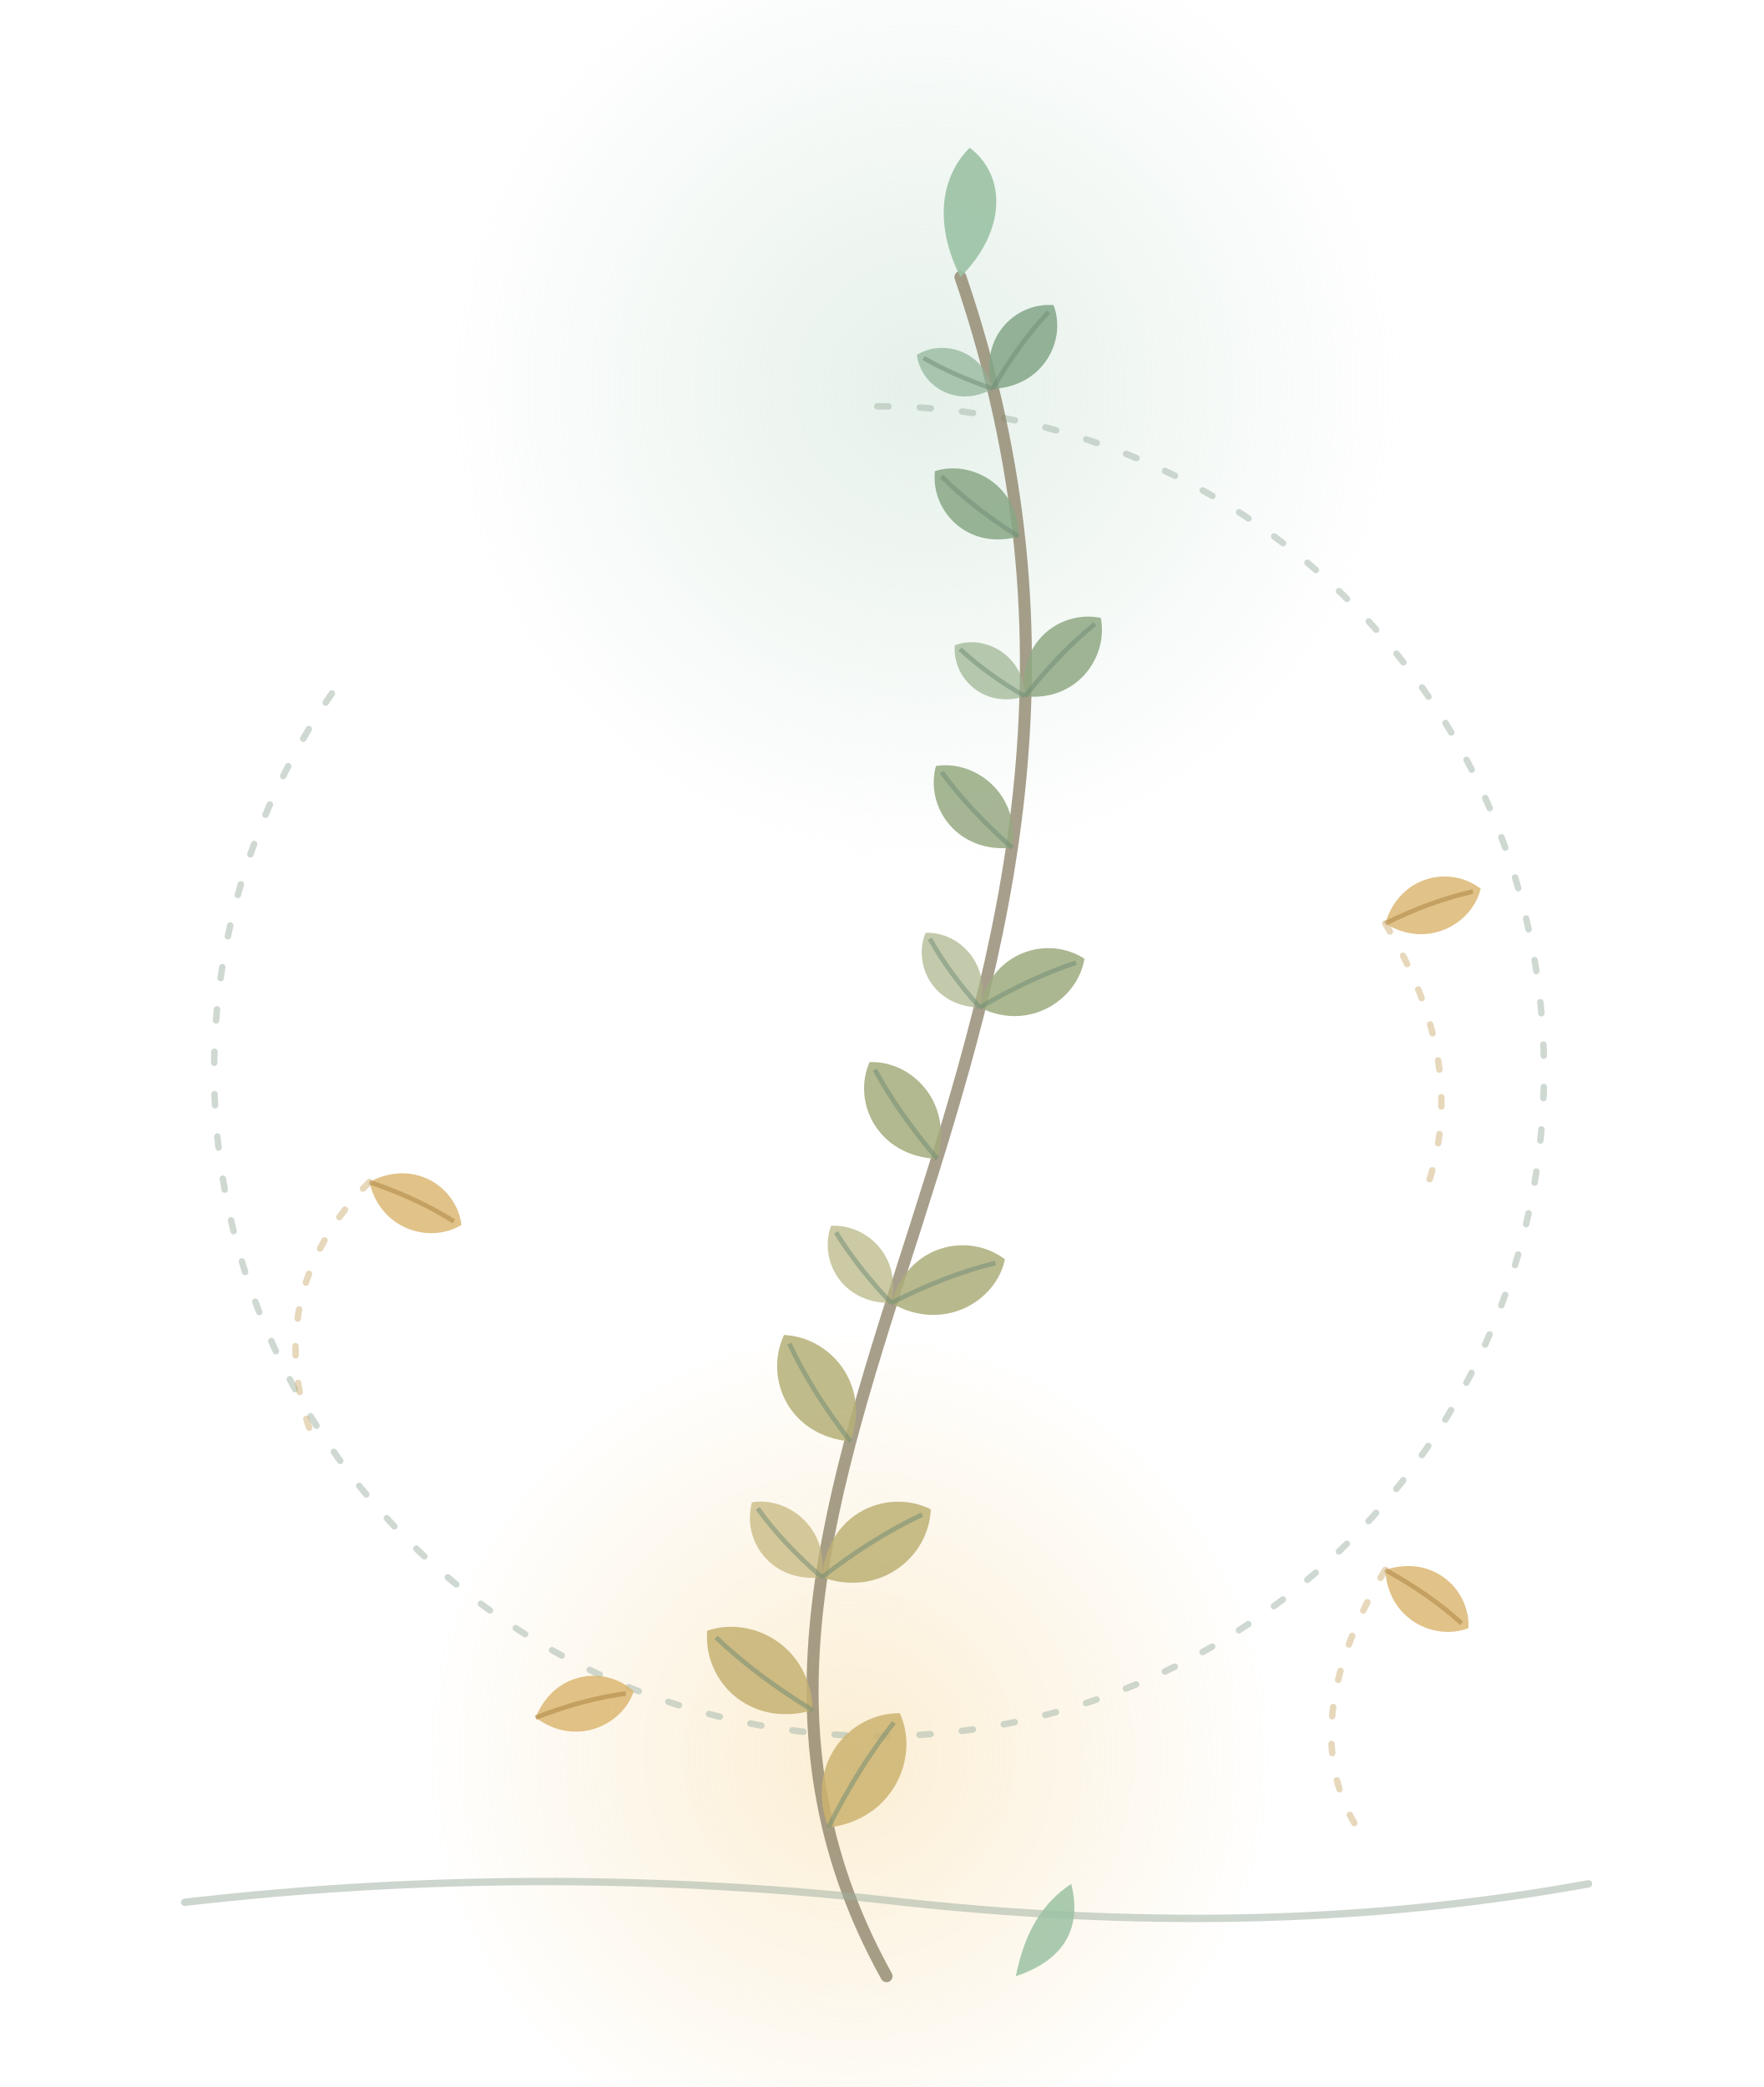
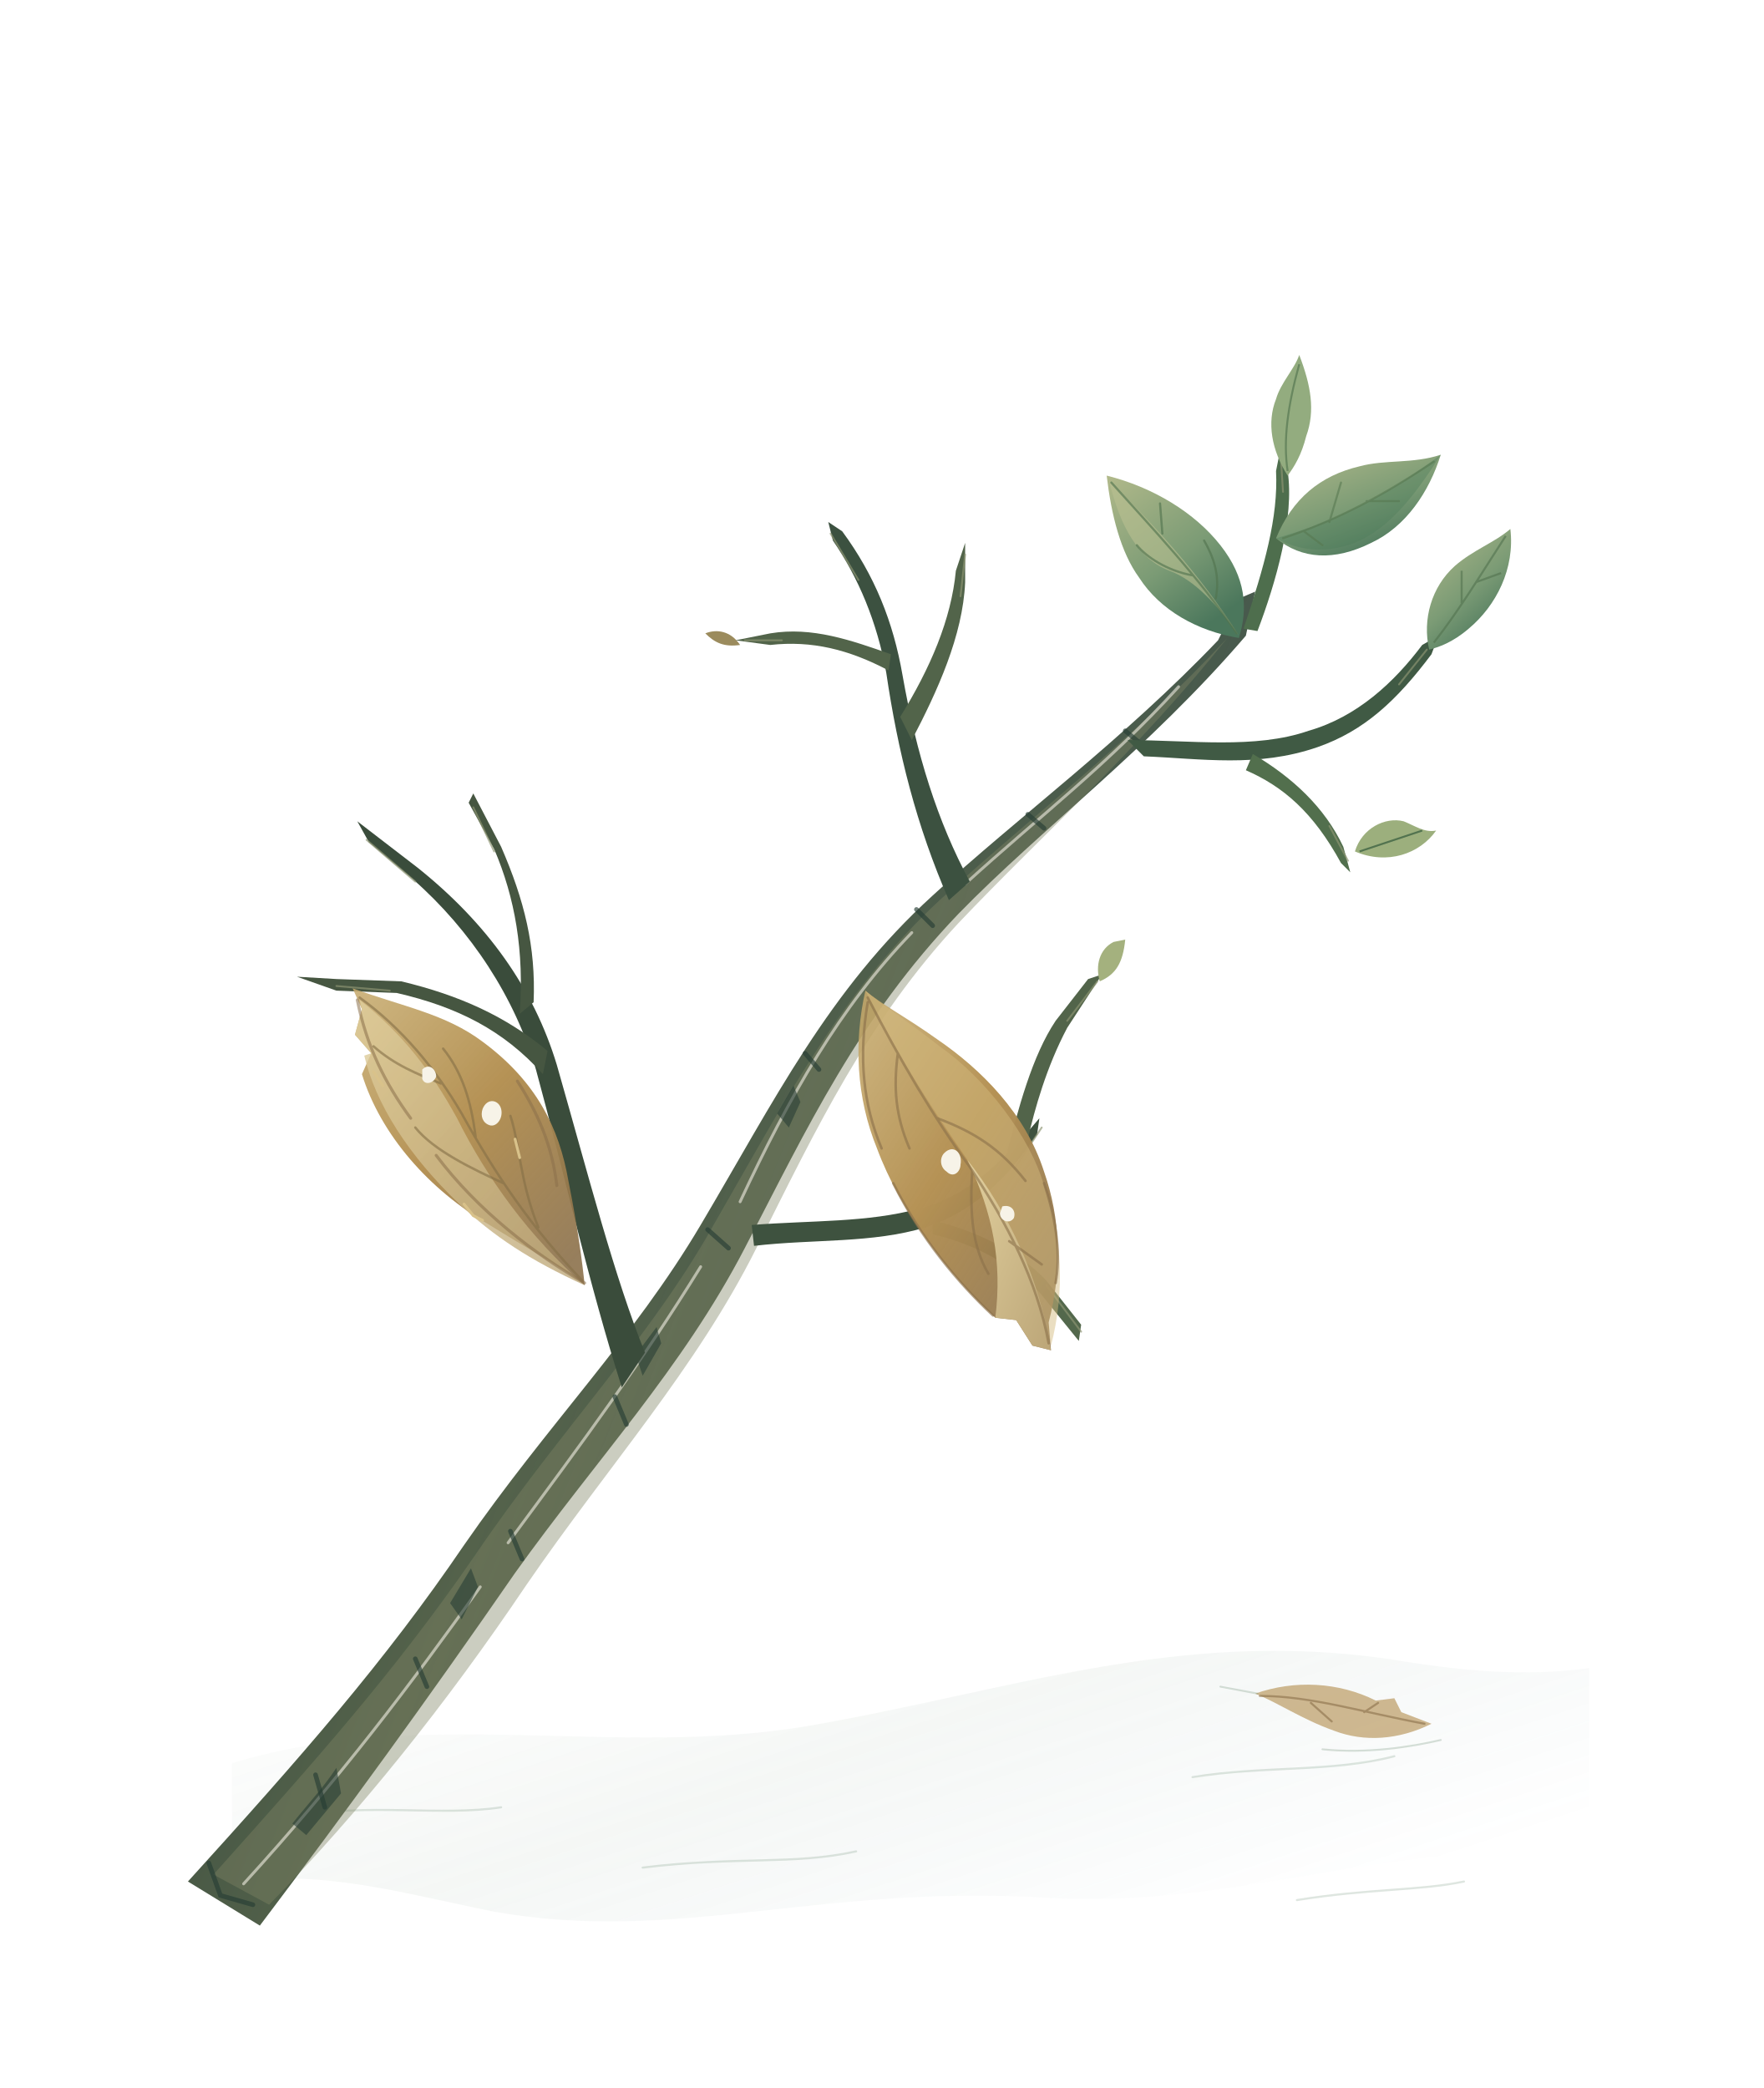
- <svg xmlns="http://www.w3.org/2000/svg" viewBox="0 0 191 226" role="img" aria-labelledby="title desc">
+ <svg xmlns="http://www.w3.org/2000/svg" viewBox="0 0 760 900" role="img" aria-labelledby="fg-title fg-desc">
  <defs>
-     <radialGradient id="fg-halo">
-       <stop stop-color="#b7d6c3" stop-opacity="0.35" />
-       <stop offset="1" stop-color="#b7d6c3" stop-opacity="0" />
-     </radialGradient>
-     <radialGradient id="fg-gold">
-       <stop stop-color="#f2c66d" stop-opacity="0.3" />
-       <stop offset="1" stop-color="#f2c66d" stop-opacity="0" />
-     </radialGradient>
+     <linearGradient id="fg-bark" x1="0" y1="0" x2="1" y2=".5">
+       <stop stop-color="#263D34" />
+       <stop offset=".5" stop-color="#54624B" />
+       <stop offset="1" stop-color="#263D34" stop-opacity=".87" />
+     </linearGradient>
+     <linearGradient id="fg-old" x1="0" y1="0" x2=".85" y2="1">
+       <stop stop-color="#C6AA6D" stop-opacity=".86" />
+       <stop offset=".5" stop-color="#B59255" />
+       <stop offset="1" stop-color="#8B704A" stop-opacity=".9" />
+     </linearGradient>
+     <linearGradient id="fg-under" x1="0" y1="0" x2="1" y2="1">
+       <stop stop-color="#E1CF9D" />
+       <stop offset="1" stop-color="#BCA678" />
+     </linearGradient>
+     <linearGradient id="fg-new" x1="0" y1="0" x2=".6" y2="1">
+       <stop stop-color="#B1B98A" />
+       <stop offset=".6" stop-color="#7B9B75" />
+       <stop offset="1" stop-color="#4B775C" />
+     </linearGradient>
+     <linearGradient id="fg-shade" x1="0" y1="0" x2="1" y2=".6">
+       <stop stop-color="#6F8F76" stop-opacity="0" />
+       <stop offset=".5" stop-color="#6F8F76" stop-opacity=".07" />
+       <stop offset="1" stop-color="#326B75" stop-opacity="0" />
+     </linearGradient>
  </defs>
-   <circle cx="100" cy="42" r="52" fill="url(#fg-halo)" />
-   <circle cx="92" cy="190" r="46" fill="url(#fg-gold)" />
-   <path d="M95 44a72 72 0 1 1-59 31" fill="none" stroke="#a8b9ad" stroke-opacity=".55" stroke-width=".7" stroke-dasharray="1.2 3.4" stroke-linecap="round" />
-   <path d="M96 214C66 160 132 112 104 30" fill="none" stroke="#8a7f64" stroke-opacity=".75" stroke-width="1.3" stroke-linecap="round" />
-   <g transform="translate(89.7 197.9) rotate(-58)">
-     <path d="M0 0C4.4 -5.8 11.7 -4.7 14.6 0C11.7 4.4 4.4 5.5 0 0Z" fill="#cdb370" fill-opacity="0.85" />
-     <path d="M0 0Q7.3 -0.7 13.4 0" fill="none" stroke="#6f8a75" stroke-opacity=".5" stroke-width=".5" />
-   </g>
-   <g transform="translate(88.0 185.2) rotate(-143)">
-     <path d="M0 0C4.3 -5.7 11.4 -4.6 14.3 0C11.4 4.3 4.3 5.4 0 0Z" fill="#c5b272" fill-opacity="0.85" />
-     <path d="M0 0Q7.1 -0.7 13.1 0" fill="none" stroke="#6f8a75" stroke-opacity=".5" stroke-width=".5" />
-   </g>
-   <g transform="translate(89.0 170.8) rotate(-32)">
-     <path d="M0 0C4.2 -5.6 11.1 -4.5 13.9 0C11.1 4.2 4.2 5.3 0 0Z" fill="#bdb075" fill-opacity="0.85" />
-     <path d="M0 0Q7.0 -0.7 12.8 0" fill="none" stroke="#6f8a75" stroke-opacity=".5" stroke-width=".5" />
-   </g>
-   <g transform="translate(89.0 170.8) rotate(-133)">
-     <path d="M0 0C3.3 -4.5 8.9 -3.6 11.1 0C8.9 3.3 3.3 4.2 0 0Z" fill="#c3b478" fill-opacity="0.7" />
-     <path d="M0 0Q5.6 -0.6 10.2 0" fill="none" stroke="#6f8a75" stroke-opacity=".5" stroke-width=".5" />
-   </g>
-   <g transform="translate(92.1 156.1) rotate(-122)">
-     <path d="M0 0C4.1 -5.4 10.8 -4.3 13.6 0C10.8 4.1 4.1 5.2 0 0Z" fill="#b5af77" fill-opacity="0.85" />
-     <path d="M0 0Q6.8 -0.7 12.5 0" fill="none" stroke="#6f8a75" stroke-opacity=".5" stroke-width=".5" />
-   </g>
-   <g transform="translate(96.5 141.1) rotate(-21)">
-     <path d="M0 0C4.0 -5.3 10.6 -4.2 13.2 0C10.6 4.0 4.0 5.0 0 0Z" fill="#adad7a" fill-opacity="0.85" />
-     <path d="M0 0Q6.6 -0.7 12.1 0" fill="none" stroke="#6f8a75" stroke-opacity=".5" stroke-width=".5" />
-   </g>
-   <g transform="translate(96.5 141.1) rotate(-128)">
-     <path d="M0 0C3.2 -4.2 8.4 -3.4 10.6 0C8.4 3.2 3.2 4.0 0 0Z" fill="#b6b480" fill-opacity="0.7" />
-     <path d="M0 0Q5.3 -0.5 9.7 0" fill="none" stroke="#6f8a75" stroke-opacity=".5" stroke-width=".5" />
-   </g>
-   <g transform="translate(101.5 125.5) rotate(-125)">
-     <path d="M0 0C3.9 -5.1 10.3 -4.1 12.8 0C10.3 3.9 3.9 4.9 0 0Z" fill="#a5ac7c" fill-opacity="0.85" />
-     <path d="M0 0Q6.4 -0.6 11.8 0" fill="none" stroke="#6f8a75" stroke-opacity=".5" stroke-width=".5" />
-   </g>
-   <g transform="translate(106.1 109.1) rotate(-25)">
-     <path d="M0 0C3.7 -5.0 10.0 -4.0 12.5 0C10.0 3.7 3.7 4.7 0 0Z" fill="#9daa7e" fill-opacity="0.85" />
-     <path d="M0 0Q6.2 -0.6 11.5 0" fill="none" stroke="#6f8a75" stroke-opacity=".5" stroke-width=".5" />
-   </g>
-   <g transform="translate(106.1 109.1) rotate(-126)">
-     <path d="M0 0C3.0 -4.0 8.0 -3.2 10.0 0C8.0 3.0 3.0 3.8 0 0Z" fill="#a8b488" fill-opacity="0.7" />
-     <path d="M0 0Q5.0 -0.5 9.2 0" fill="none" stroke="#6f8a75" stroke-opacity=".5" stroke-width=".5" />
-   </g>
-   <g transform="translate(109.6 91.8) rotate(-133)">
-     <path d="M0 0C3.6 -4.8 9.7 -3.9 12.1 0C9.7 3.6 3.6 4.6 0 0Z" fill="#96a981" fill-opacity="0.85" />
-     <path d="M0 0Q6.1 -0.6 11.2 0" fill="none" stroke="#6f8a75" stroke-opacity=".5" stroke-width=".5" />
-   </g>
-   <g transform="translate(111.0 75.4) rotate(-46)">
-     <path d="M0 0C3.5 -4.7 9.4 -3.8 11.8 0C9.4 3.5 3.5 4.5 0 0Z" fill="#8fa883" fill-opacity="0.85" />
-     <path d="M0 0Q5.9 -0.6 10.9 0" fill="none" stroke="#6f8a75" stroke-opacity=".5" stroke-width=".5" />
-   </g>
-   <g transform="translate(111.0 75.4) rotate(-144)">
-     <path d="M0 0C2.8 -3.8 7.6 -3.0 9.4 0C7.6 2.8 2.8 3.6 0 0Z" fill="#9bb38f" fill-opacity="0.7" />
-     <path d="M0 0Q4.7 -0.5 8.7 0" fill="none" stroke="#6f8a75" stroke-opacity=".5" stroke-width=".5" />
-   </g>
-   <g transform="translate(110.3 58.1) rotate(-142)">
-     <path d="M0 0C3.4 -4.6 9.2 -3.7 11.5 0C9.2 3.4 3.4 4.4 0 0Z" fill="#89a785" fill-opacity="0.85" />
-     <path d="M0 0Q5.7 -0.6 10.6 0" fill="none" stroke="#6f8a75" stroke-opacity=".5" stroke-width=".5" />
-   </g>
-   <g transform="translate(107.5 42.1) rotate(-54)">
-     <path d="M0 0C3.4 -4.5 9.0 -3.6 11.2 0C9.0 3.4 3.4 4.3 0 0Z" fill="#83a687" fill-opacity="0.85" />
-     <path d="M0 0Q5.6 -0.6 10.3 0" fill="none" stroke="#6f8a75" stroke-opacity=".5" stroke-width=".5" />
-   </g>
-   <g transform="translate(107.5 42.1) rotate(-156)">
-     <path d="M0 0C2.7 -3.6 7.2 -2.9 9.0 0C7.2 2.7 2.7 3.4 0 0Z" fill="#8fb396" fill-opacity="0.7" />
-     <path d="M0 0Q4.5 -0.4 8.2 0" fill="none" stroke="#6f8a75" stroke-opacity=".5" stroke-width=".5" />
-   </g>
-   <path d="M104.0 30.0c-3-6-2-11 1-14 4 3 4 9-1 14Z" fill="#9bc2a4" fill-opacity=".9" />
-   <g transform="translate(40.0 128.0) rotate(25)">
-     <path d="M0 0C3.3 -4.4 8.8 -3.5 11.0 0C8.8 3.3 3.3 4.2 0 0Z" fill="#d9b36a" fill-opacity="0.8" />
-     <path d="M0 0Q5.5 -0.6 10.1 0" fill="none" stroke="#a8803c" stroke-opacity=".5" stroke-width=".5" />
-   </g>
-   <path d="M40 128c-8 8-10 18-6 28" fill="none" stroke="#d0b27b" stroke-opacity=".5" stroke-width=".7" stroke-dasharray="1 3" stroke-linecap="round" />
-   <g transform="translate(150.0 100.0) rotate(-20)">
-     <path d="M0 0C3.3 -4.4 8.8 -3.5 11.0 0C8.8 3.3 3.3 4.2 0 0Z" fill="#d9b36a" fill-opacity="0.8" />
-     <path d="M0 0Q5.5 -0.6 10.1 0" fill="none" stroke="#a8803c" stroke-opacity=".5" stroke-width=".5" />
-   </g>
-   <path d="M150 100c6 10 8 20 4 30" fill="none" stroke="#d0b27b" stroke-opacity=".5" stroke-width=".7" stroke-dasharray="1 3" stroke-linecap="round" />
-   <g transform="translate(150.0 170.0) rotate(35)">
-     <path d="M0 0C3.3 -4.4 8.8 -3.5 11.0 0C8.8 3.3 3.3 4.2 0 0Z" fill="#d9b36a" fill-opacity="0.8" />
-     <path d="M0 0Q5.5 -0.6 10.1 0" fill="none" stroke="#a8803c" stroke-opacity=".5" stroke-width=".5" />
-   </g>
-   <path d="M150 170c-6 10-8 20-3 28" fill="none" stroke="#d0b27b" stroke-opacity=".5" stroke-width=".7" stroke-dasharray="1 3" stroke-linecap="round" />
-   <g transform="translate(58.0 186.0) rotate(-15)">
-     <path d="M0 0C3.3 -4.4 8.8 -3.5 11.0 0C8.8 3.3 3.3 4.2 0 0Z" fill="#d9b36a" fill-opacity="0.8" />
-     <path d="M0 0Q5.5 -0.6 10.1 0" fill="none" stroke="#a8803c" stroke-opacity=".5" stroke-width=".5" />
-   </g>
-   <path d="M20 206c26-3 52-3 78 0 28 3 52 2 74-2" fill="none" stroke="#9daf9e" stroke-opacity=".5" stroke-width=".8" stroke-linecap="round" />
-   <path d="M110 214c1-5 3-8 6-10 1 4 0 8-6 10Z" fill="#9bc2a4" fill-opacity=".85" />
+   <path d="M100 760C182 735 265 758 348 744 435 729 507 702 598 715 628 720 656 723 685 719L685 800C602 791 536 823 451 818 353 812 292 838 213 824 173 816 141 806 100 811Z" fill="url(#fg-shade)" />
+   <path d="M126 783C159 777 190 783 216 779M277 805C318 800 342 804 369 798M514 766C545 761 574 764 601 757M559 819C590 814 612 815 631 811" fill="none" stroke="#6F8F76" stroke-width=".9" stroke-linecap="round" opacity=".23" />
+   <path d="M81 811C130 757 166 716 200 666 236 614 273 577 302 528 334 474 357 427 402 386 439 352 484 319 525 276L534 258 541 255 537 274C495 323 449 357 413 394 370 439 348 486 321 538 294 590 257 629 222 678 184 733 149 781 112 830Z" fill="url(#fg-bark)" />
+   <path d="M92 808C134 761 170 721 205 670 241 617 280 577 307 529 337 477 362 428 405 388 448 349 488 319 529 275 490 324 450 359 413 398 374 440 352 486 326 538 300 590 262 632 227 683 192 735 155 781 116 821Z" fill="#7F8564" opacity=".41" />
+   <path d="M105 812C147 766 177 726 207 684M219 665C253 619 276 588 302 546M319 518C340 473 362 434 393 402M416 381C449 351 477 330 508 296" fill="none" stroke="#F7F3E8" stroke-width="1.25" stroke-linecap="round" opacity=".58" />
+   <path d="M90 803 95 817 109 821M136 765 140 779M179 715 184 727M220 660 225 672M265 602 270 614M305 530 314 538M347 454 353 461M395 392 402 399M443 351 450 357M485 315 491 320" fill="none" stroke="#263D34" stroke-width="2" stroke-linecap="round" opacity=".65" />
+   <path d="M126 786C134 776 139 771 145 762L147 773 132 791ZM194 691 203 676 206 684 199 698ZM274 584 283 572 285 579 277 593ZM335 480 342 468 345 475 340 486Z" fill="#263D34" opacity=".58" />
+   <path d="M268 598C254 554 243 505 231 461 222 430 203 401 178 379L159 363 154 354 180 374C210 398 230 426 240 459 254 508 265 551 278 583Z" fill="#3A4C3B" />
+   <path d="M234 463C217 444 197 434 171 428L145 427 128 421 145 422 173 423C198 429 218 438 236 453Z" fill="#465641" />
+   <path d="M224 437C226 410 222 387 213 366L202 346 204 342 216 365C226 388 231 408 230 432Z" fill="#465641" />
+   <path d="M324 528C350 526 374 527 396 521 416 516 429 503 442 489L448 482 447 489C434 508 420 522 399 529 376 536 351 534 325 537Z" fill="#3E523F" />
+   <path d="M402 526C419 530 439 539 451 552L466 571 465 578 448 557C435 544 419 536 402 532Z" fill="#53684C" />
+   <path d="M433 501C439 477 445 455 455 440L469 422 475 420 460 443C451 460 446 478 443 491Z" fill="#52644A" />
+   <path d="M409 388C395 356 387 324 382 290 378 268 370 249 359 233L357 225 363 229C377 248 385 268 389 291 395 325 404 354 418 380Z" fill="#3C5140" />
+   <path d="M383 289C366 280 350 276 332 278L317 276 332 273C350 270 367 276 384 282Z" fill="#52644A" />
+   <path d="M388 309C401 288 410 267 412 246L416 234 416 251C415 274 404 298 393 319Z" fill="#52644A" />
+   <path d="M486 319C513 319 541 323 564 315 585 309 601 294 613 278L620 274 617 282C602 302 588 315 568 322 542 331 518 327 493 326Z" fill="#405A44" />
+   <path d="M540 325C557 335 571 348 579 365L582 376 578 372C566 350 553 339 537 332Z" fill="#526F4D" />
+   <path d="M536 271C545 244 551 223 550 203L553 188 555 203C558 223 550 251 542 272Z" fill="#4E6E4D" />
+   <path d="M158 362 179 380M145 425 168 427M204 348 213 367M358 230 370 250M321 276 337 276M416 239 414 257M449 486 437 504M466 574 451 554M473 423 460 440M615 280 603 295M581 371 573 356M552 196 553 212" fill="none" stroke="#8D9573" stroke-width=".8" stroke-linecap="round" opacity=".67" />
+   <path d="M252 554C242 546 227 538 211 528 185 513 164 489 156 463L160 454 153 446 156 435 152 426C174 434 192 437 208 449 231 466 241 486 245 509 249 529 251 544 252 554Z" fill="url(#fg-old)" />
+   <path d="M155 431C174 446 186 462 197 482 210 508 228 533 252 554 228 543 213 533 198 519 176 498 162 476 157 455L160 454 153 446 156 435Z" fill="url(#fg-under)" opacity=".8" />
+   <path d="M251 552C229 529 214 507 199 480 188 461 173 443 155 430M232 529C224 509 224 493 220 481M217 510C204 504 187 496 179 486M205 490C203 474 199 462 191 452M190 467C180 463 170 459 161 451" fill="none" stroke="#856F46" stroke-width="1.05" stroke-linecap="round" opacity=".61" />
+   <path d="M154 431C158 451 166 467 177 482M188 498C206 522 231 541 252 553M223 466C232 480 238 494 240 511" fill="none" stroke="#8B704A" stroke-width="1.3" stroke-linecap="round" opacity=".55" />
+   <path d="M208 478C210 473 215 474 216 478 217 482 214 486 211 485 208 484 207 481 208 478ZM182 461C185 458 188 461 188 464 187 467 183 468 182 465Z" fill="#F7F3E8" />
+   <path d="M200 519 204 524 208 526M161 462 165 468M222 491 224 499" fill="none" stroke="#D9C28A" stroke-width="1.2" stroke-linecap="round" />
+   <path d="M373 427C368 449 369 473 378 495 388 522 409 550 429 568L438 569 445 580 453 582 452 570C458 547 457 525 450 505 442 480 423 461 404 448 390 438 380 433 373 427Z" fill="url(#fg-old)" />
+   <path d="M373 427C385 451 399 474 417 500 436 527 446 549 453 580 459 557 458 533 450 511 444 490 425 465 405 451 391 440 380 433 373 427Z" fill="#D4BA7D" opacity=".48" />
+   <path d="M417 500C428 523 432 544 429 568L438 569 445 580 453 582C448 551 435 523 417 500Z" fill="url(#fg-under)" />
+   <path d="M374 430C388 457 402 481 418 503 434 527 447 552 452 579M387 454C385 469 386 481 392 495M404 482C420 488 431 495 442 509M419 505C418 523 419 537 426 549M435 535 449 545" fill="none" stroke="#8B704A" stroke-width="1.1" stroke-linecap="round" opacity=".61" />
+   <path d="M374 432C370 456 372 476 380 495M385 510C397 534 413 553 428 567M450 510C456 528 457 542 455 553" fill="none" stroke="#8B704A" stroke-width="1.1" stroke-linecap="round" opacity=".63" />
+   <path d="M407 497C411 493 415 497 414 502 414 505 411 508 408 505 405 503 405 499 407 497ZM432 520C436 519 438 522 437 525 435 528 431 526 431 523Z" fill="#F7F3E8" />
+   <path d="M534 275C516 272 500 263 491 249 483 238 479 222 477 205 497 210 515 221 526 235 537 249 538 262 534 275Z" fill="url(#fg-new)" />
+   <path d="M478 207C497 226 517 247 534 274 525 261 515 250 504 246 491 241 483 228 478 207Z" fill="#B9BF91" opacity=".6" />
+   <path d="M479 208C496 227 517 249 533 273M501 230 500 217M514 248C503 246 494 240 490 235M524 258C526 248 523 240 519 233" fill="none" stroke="#52734F" stroke-width=".95" stroke-linecap="round" opacity=".64" />
+   <path d="M550 232C557 215 569 205 586 201 597 198 609 200 621 196 616 212 606 227 591 234 575 242 561 241 550 232Z" fill="url(#fg-new)" />
+   <path d="M550 232C575 225 597 214 621 196 609 215 597 230 581 235 568 239 557 236 550 232Z" fill="#4D7B59" opacity=".38" />
+   <path d="M553 232C577 224 597 213 618 199M573 225 578 208M589 216 603 216M562 229 570 235" fill="none" stroke="#56774F" stroke-width=".9" stroke-linecap="round" opacity=".58" />
+   <path d="M555 205C548 194 546 182 550 172 552 165 558 159 560 153 565 166 567 177 563 188 561 196 558 201 555 205Z" fill="#93AC7F" />
+   <path d="M555 203C553 190 555 175 560 157" fill="none" stroke="#52734F" stroke-width=".85" opacity=".65" />
+   <path d="M616 280C613 267 617 253 627 244 635 237 644 234 651 228 653 245 645 261 633 271 626 277 620 279 616 280Z" fill="url(#fg-new)" />
+   <path d="M618 277C629 263 638 248 649 231M630 260 630 246M636 251 647 247" fill="none" stroke="#52734F" stroke-width=".9" opacity=".62" />
+   <path d="M584 367C587 357 597 352 605 354 610 356 614 359 619 358 612 368 598 373 584 367Z" fill="#9CAF7D" />
+   <path d="M586 367 613 358" fill="none" stroke="#52734F" stroke-width=".8" />
+   <path d="M474 423C472 416 474 409 480 406L485 405C484 415 481 420 474 423Z" fill="#A4B17E" />
+   <path d="M319 278C312 279 308 277 304 273 309 271 315 272 319 278Z" fill="#9B8B5D" />
+   <path d="M541 730C558 724 577 725 593 733L601 732 604 738 617 743C603 750 588 751 575 746 561 741 551 734 541 730Z" fill="#B59255" opacity=".64" />
+   <path d="M543 731C565 731 587 738 614 743M565 734 574 742M588 738 594 734" fill="none" stroke="#8B704A" stroke-width=".9" stroke-linecap="round" opacity=".6" />
+   <path d="M526 727 542 730M570 754C589 756 608 753 621 750" fill="none" stroke="#6F8F76" stroke-width=".8" stroke-linecap="round" opacity=".28" />
</svg>
